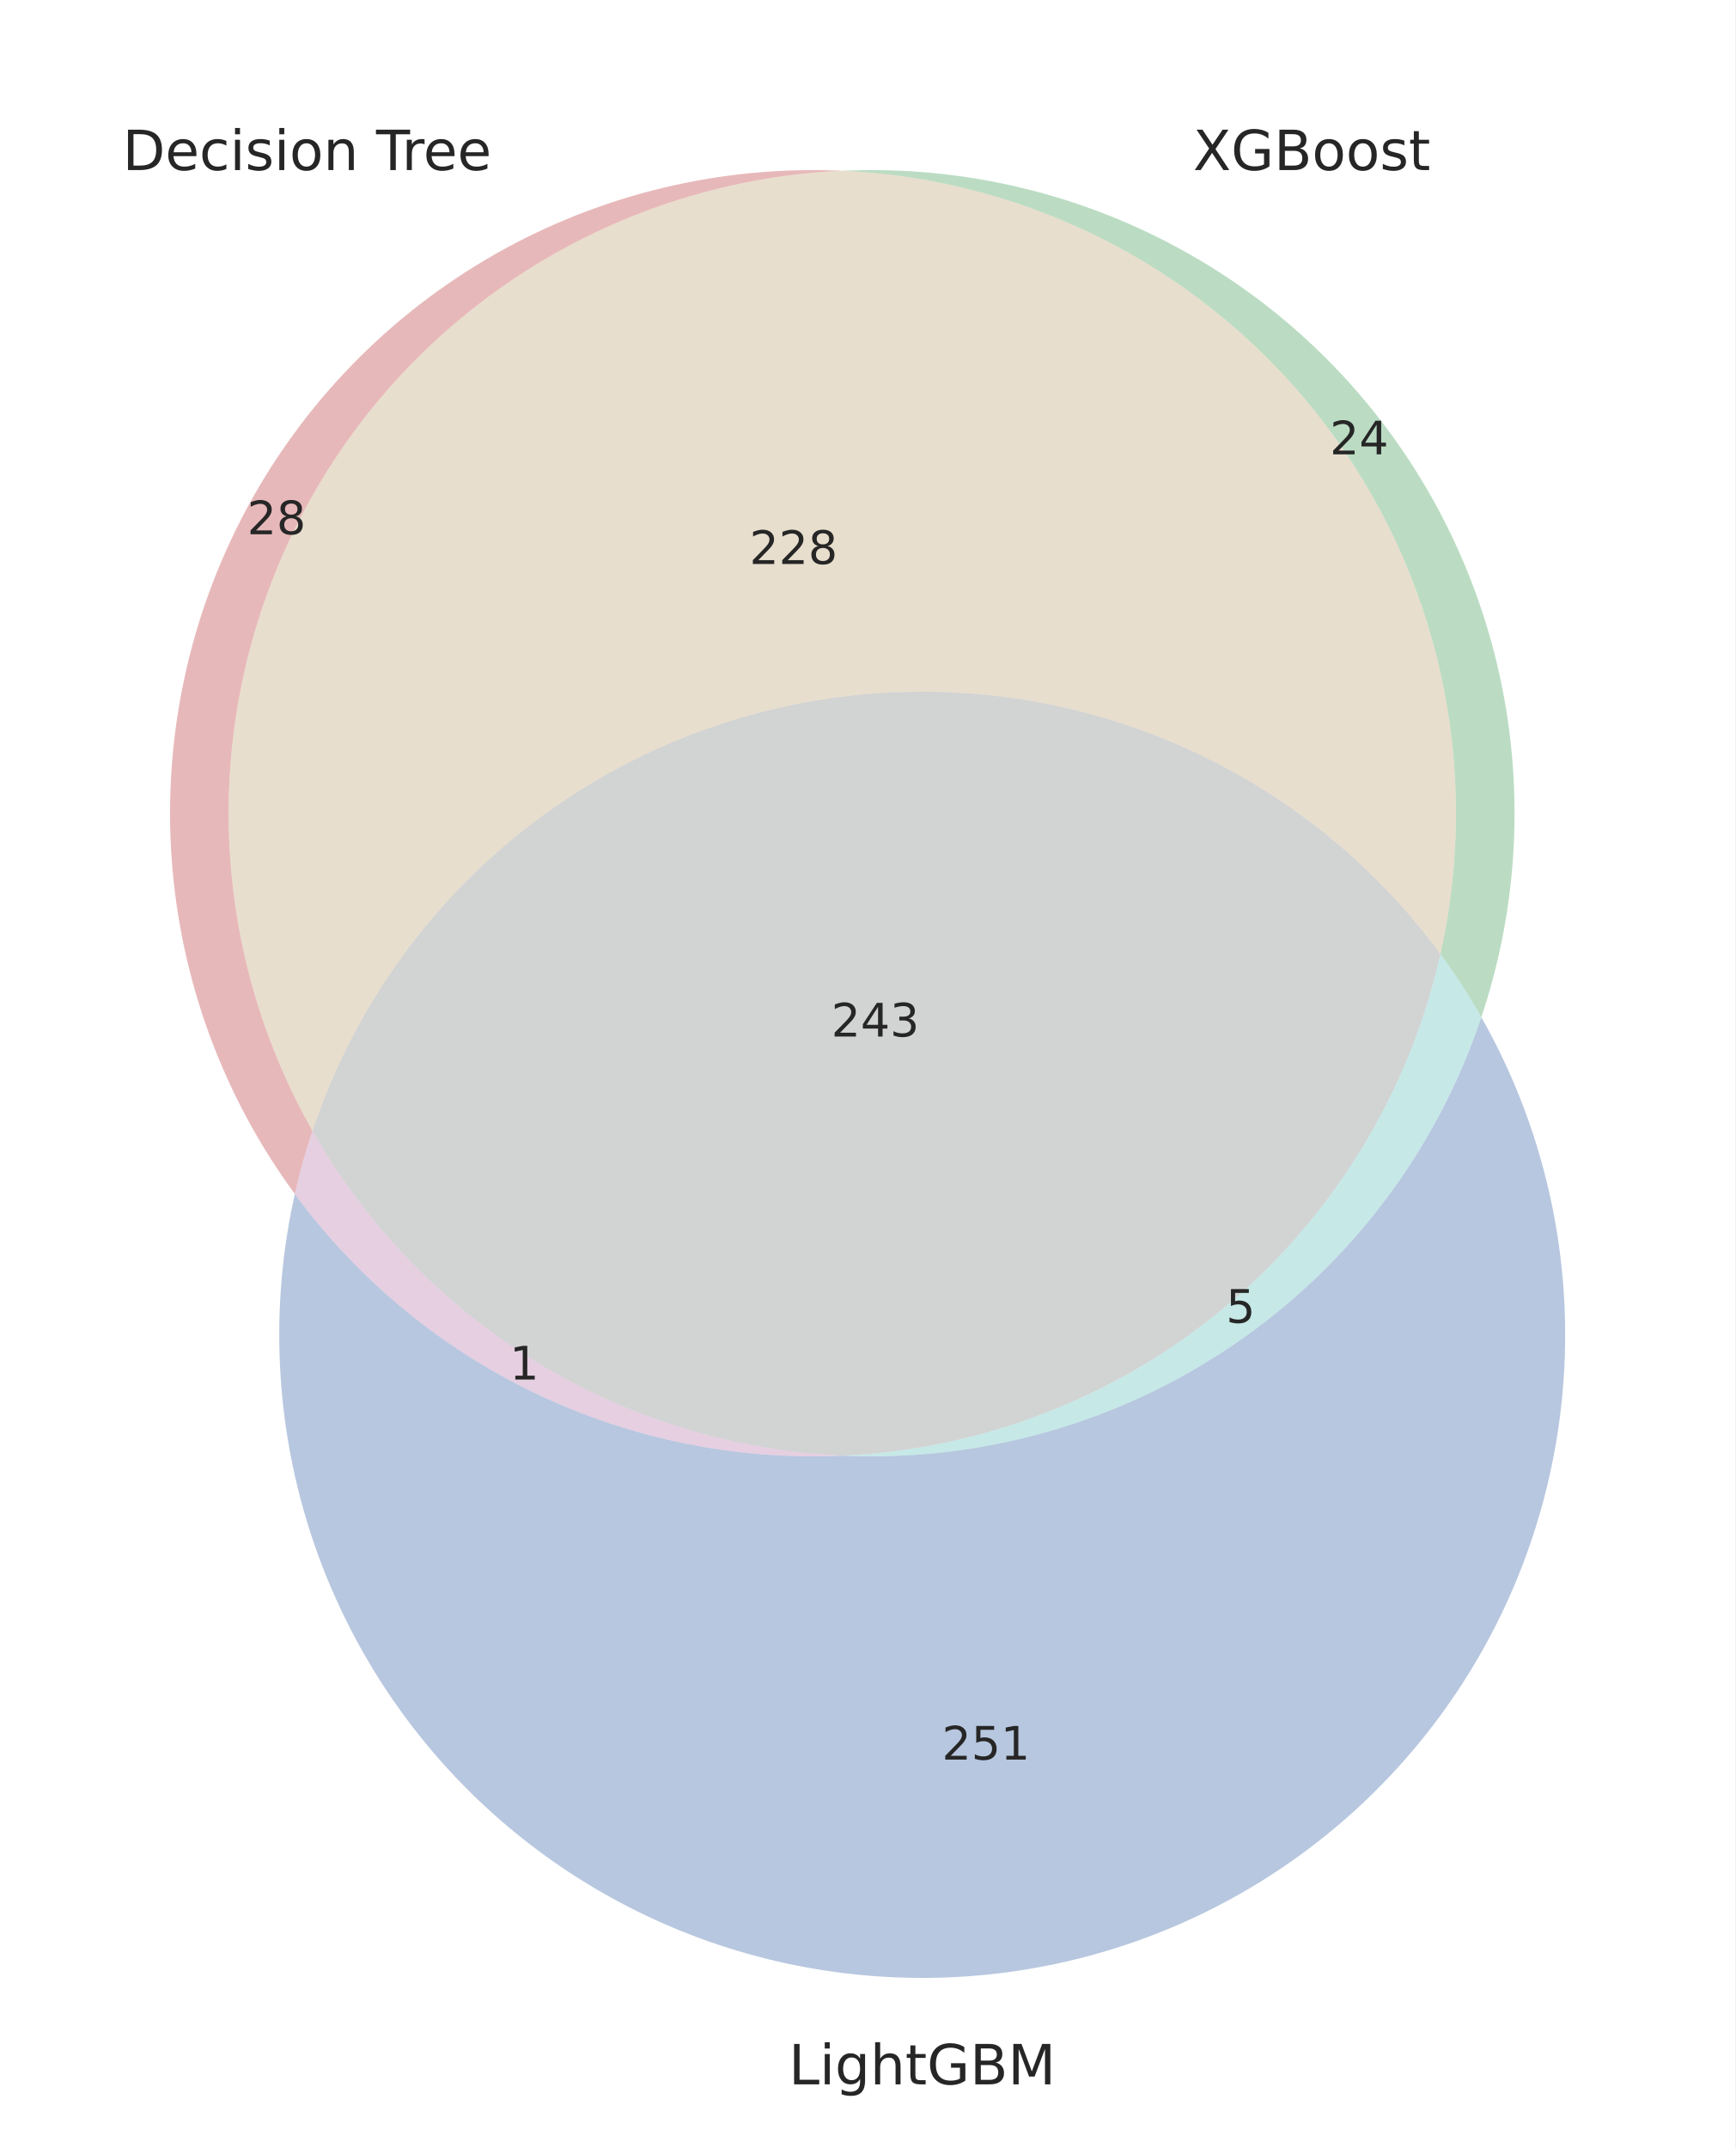
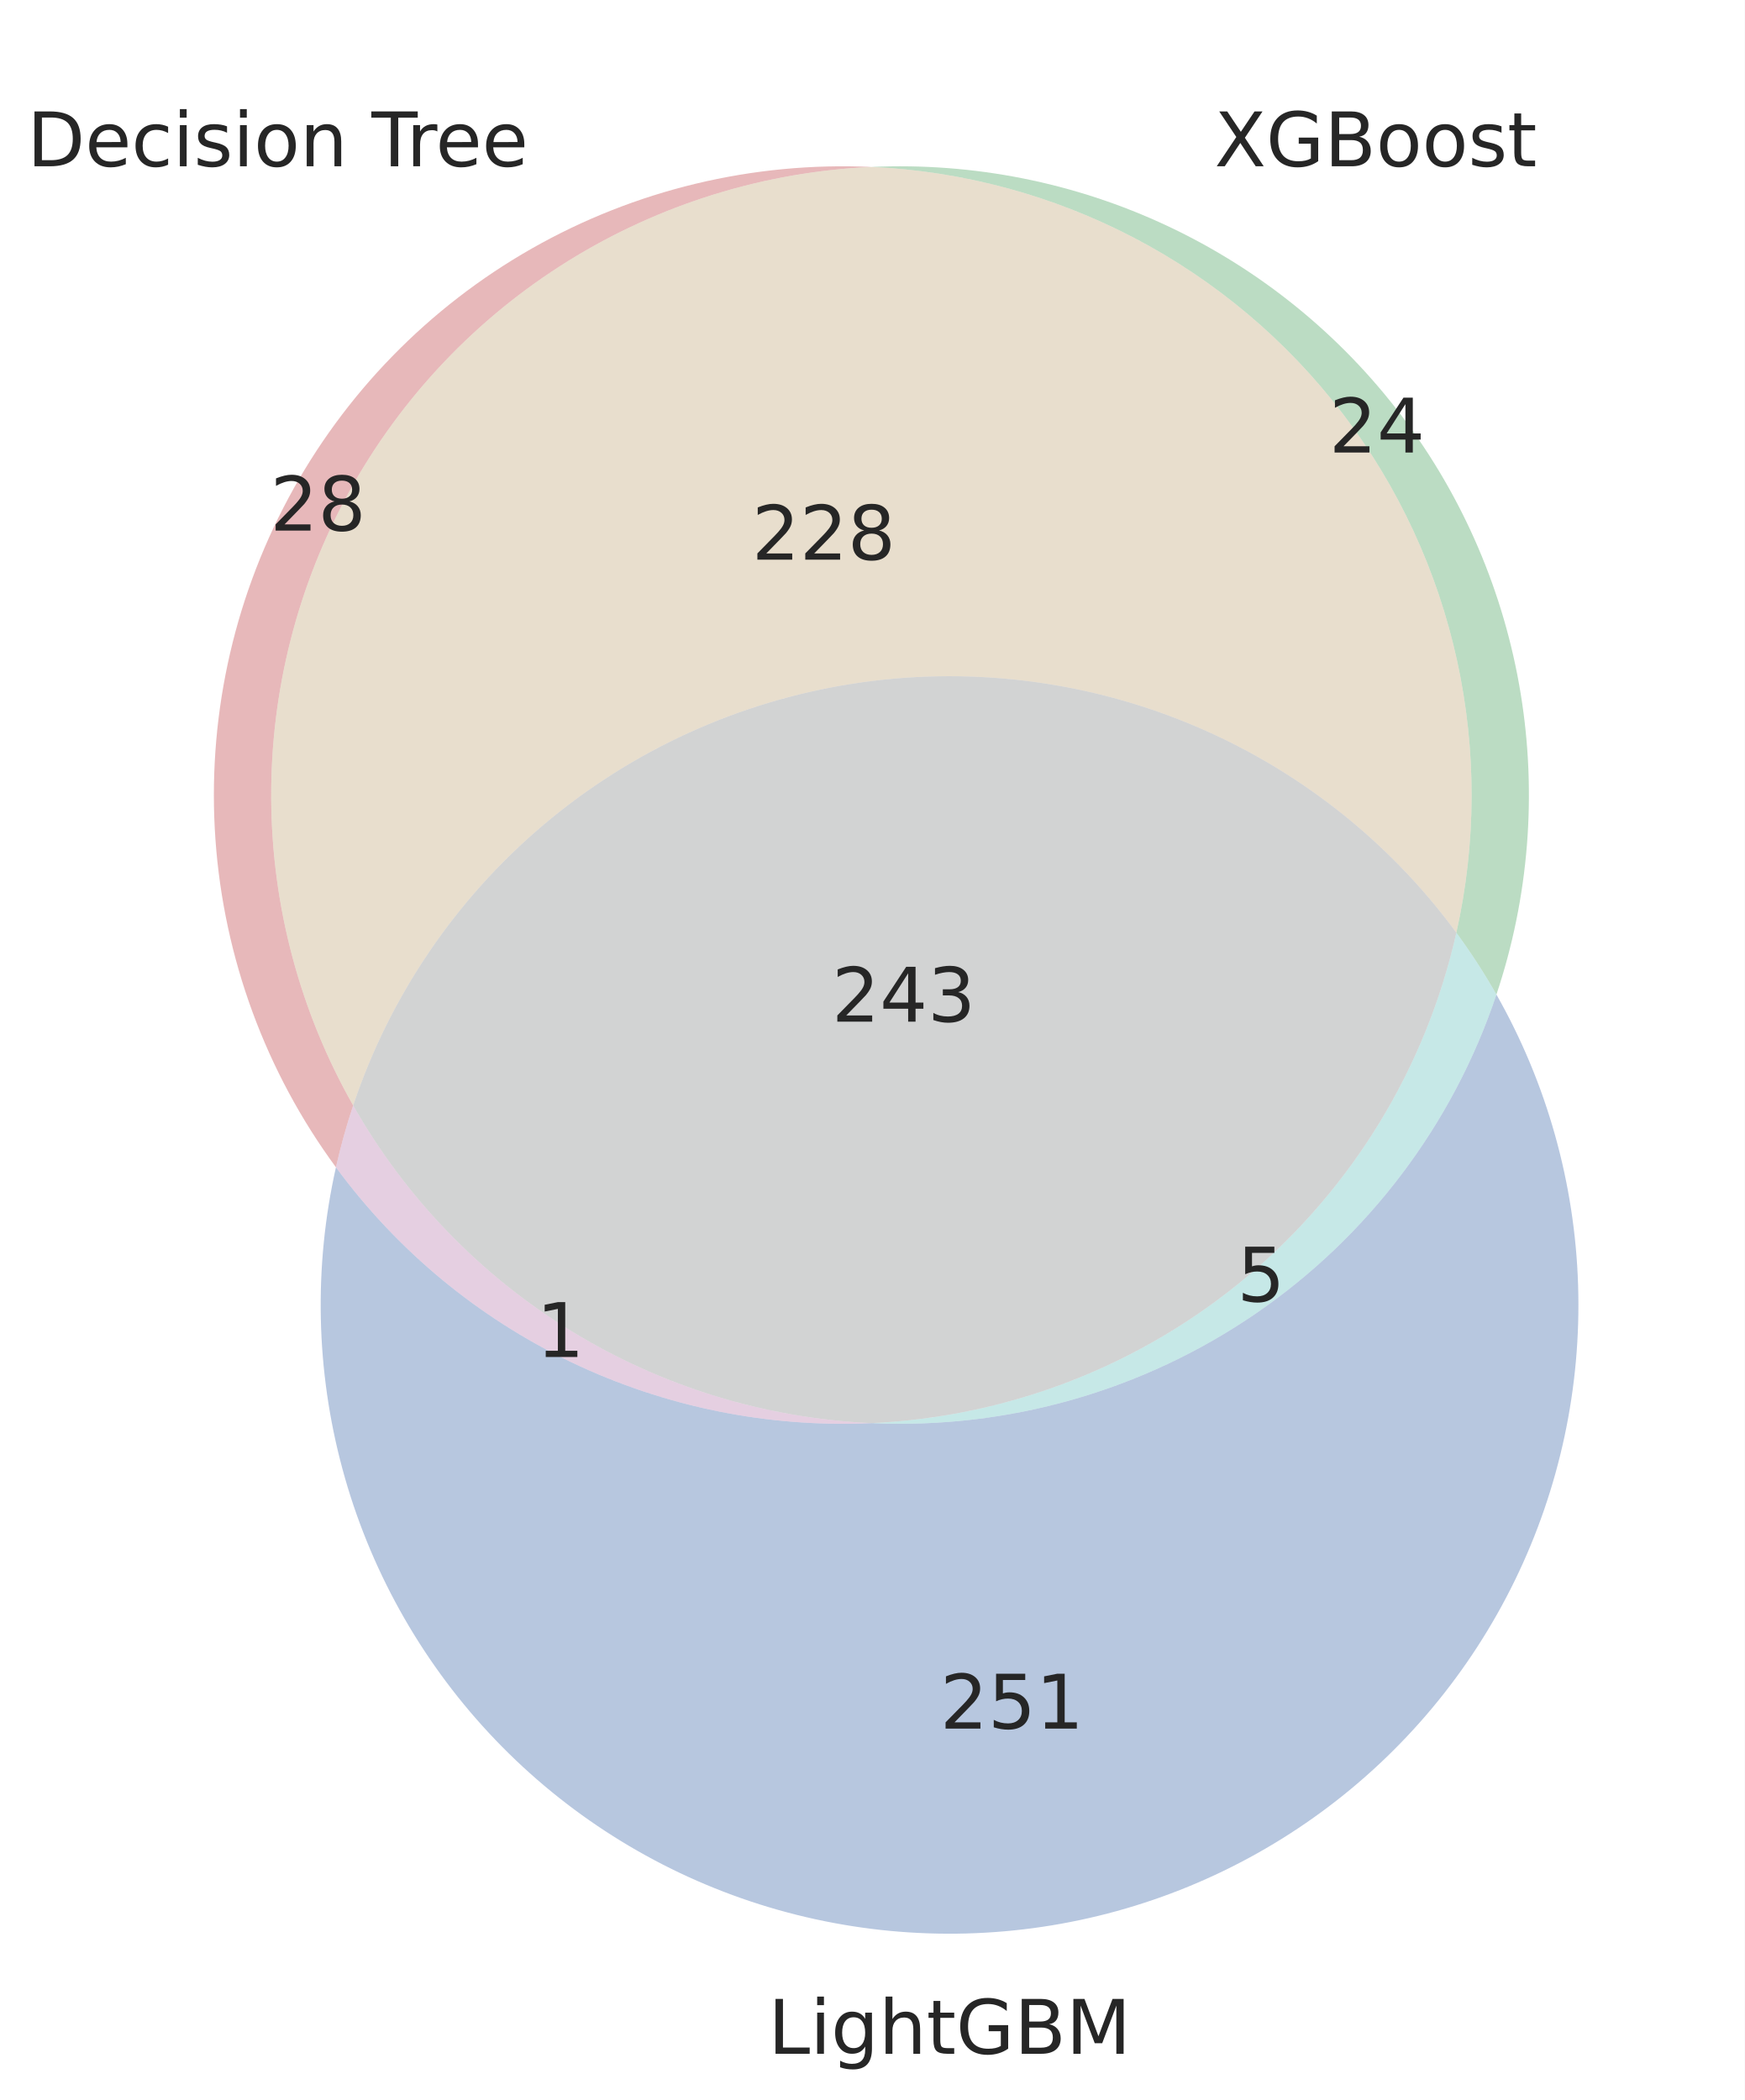
- <svg xmlns="http://www.w3.org/2000/svg" xmlns:xlink="http://www.w3.org/1999/xlink" height="558pt" version="1.1" viewBox="0 0 450.882 558" width="450.882pt">
+ <svg xmlns="http://www.w3.org/2000/svg" xmlns:xlink="http://www.w3.org/1999/xlink" height="558pt" version="1.1" viewBox="0 0 463.515 558" width="463.515pt">
  <defs>
    <style type="text/css">
*{stroke-linecap:butt;stroke-linejoin:round;}
  </style>
  </defs>
  <g id="figure_1">
    <g id="patch_1">
-       <path d="M 0 558  L 450.882 558  L 450.882 0  L 0 0  z " style="fill:#ffffff;" />
+       <path d="M 0 558  L 463.515 558  L 463.515 0  L 0 0  z " style="fill:#ffffff;" />
    </g>
    <g id="axes_1">
      <g id="patch_2">
-         <path clip-path="url(#p01ab1fa084)" d="M 218.866 44.359  C 187.369 42.922 156.099 50.431 128.688 66.013  C 101.278 81.595 78.83 104.623 63.953 132.423  C 49.075 160.222 42.367 191.674 44.608 223.124  C 46.848 254.575 57.947 284.758 76.614 310.167  C 77.237 307.392 77.931 304.634 78.694 301.894  C 79.458 299.154 80.291 296.435 81.193 293.737  C 67.085 268.886 59.585 240.826 59.415 212.25  C 59.244 183.674 66.408 155.526 80.22 130.508  C 94.031 105.491 114.033 84.43 138.305 69.348  C 162.578 54.266 190.319 45.661 218.866 44.359  " style="fill:#c44e52;opacity:0.4;" />
+         <path clip-path="url(#p6f319c680a)" d="M 231.5 44.359  C 200.003 42.922 168.733 50.431 141.322 66.013  C 113.912 81.595 91.464 104.623 76.587 132.423  C 61.709 160.222 55.001 191.674 57.241 223.124  C 59.482 254.575 70.58 284.758 89.248 310.167  C 89.871 307.392 90.564 304.634 91.328 301.894  C 92.091 299.154 92.925 296.435 93.827 293.737  C 79.718 268.886 72.219 240.826 72.048 212.25  C 71.878 183.674 79.042 155.526 92.853 130.508  C 106.665 105.491 126.667 84.43 150.939 69.348  C 175.212 54.266 202.953 45.661 231.5 44.359  " style="fill:#c44e52;opacity:0.4;" />
      </g>
      <g id="patch_3">
-         <path clip-path="url(#p01ab1fa084)" d="M 218.866 44.359  C 243.245 45.471 267.086 51.911 288.708 63.225  C 310.331 74.539 329.214 90.454 344.027 109.849  C 358.839 129.243 369.223 151.649 374.448 175.487  C 379.672 199.325 379.61 224.021 374.267 247.833  C 376.2 250.464 378.056 253.151 379.832 255.891  C 381.607 258.632 383.302 261.423 384.914 264.263  C 393.523 238.534 395.736 211.092 391.361 184.316  C 386.987 157.541 376.156 132.23 359.807 110.578  C 343.458 88.927 322.079 71.58 297.524 60.043  C 272.968 48.506 245.969 43.123 218.866 44.359  " style="fill:#55a868;opacity:0.4;" />
+         <path clip-path="url(#p6f319c680a)" d="M 231.5 44.359  C 255.878 45.471 279.72 51.911 301.342 63.225  C 322.965 74.539 341.848 90.454 356.66 109.849  C 371.473 129.243 381.857 151.649 387.082 175.487  C 392.306 199.325 392.244 224.021 386.901 247.833  C 388.834 250.464 390.69 253.151 392.466 255.891  C 394.241 258.632 395.936 261.423 397.548 264.263  C 406.157 238.534 408.369 211.092 403.995 184.316  C 399.621 157.541 388.789 132.23 372.441 110.578  C 356.092 88.927 334.713 71.58 310.157 60.043  C 285.602 48.506 258.602 43.123 231.5 44.359  " style="fill:#55a868;opacity:0.4;" />
      </g>
      <g id="patch_4">
-         <path clip-path="url(#p01ab1fa084)" d="M 218.866 44.359  C 190.319 45.661 162.578 54.266 138.305 69.348  C 114.033 84.43 94.031 105.491 80.22 130.508  C 66.408 155.526 59.244 183.674 59.415 212.25  C 59.585 240.826 67.085 268.886 81.193 293.737  C 90.906 264.709 108.411 238.901 131.79 219.144  C 155.169 199.386 183.535 186.428 213.775 181.691  C 244.016 176.955 274.985 180.619 303.286 192.282  C 331.586 203.945 356.145 223.164 374.267 247.833  C 379.61 224.021 379.672 199.325 374.448 175.487  C 369.223 151.649 358.839 129.243 344.027 109.849  C 329.214 90.454 310.331 74.539 288.708 63.225  C 267.086 51.911 243.245 45.471 218.866 44.359  " style="fill:#c5ac82;opacity:0.4;" />
+         <path clip-path="url(#p6f319c680a)" d="M 231.5 44.359  C 202.953 45.661 175.212 54.266 150.939 69.348  C 126.667 84.43 106.665 105.491 92.853 130.508  C 79.042 155.526 71.878 183.674 72.048 212.25  C 72.219 240.826 79.718 268.886 93.827 293.737  C 103.539 264.709 121.045 238.901 144.424 219.144  C 167.803 199.386 196.168 186.428 226.409 181.691  C 256.65 176.955 287.619 180.619 315.92 192.282  C 344.22 203.945 368.778 223.164 386.901 247.833  C 392.244 224.021 392.306 199.325 387.082 175.487  C 381.857 151.649 371.473 129.243 356.66 109.849  C 341.848 90.454 322.965 74.539 301.342 63.225  C 279.72 51.911 255.878 45.471 231.5 44.359  " style="fill:#c5ac82;opacity:0.4;" />
      </g>
      <g id="patch_5">
-         <path clip-path="url(#p01ab1fa084)" d="M 76.614 310.167  C 70.674 336.641 71.271 364.167 78.353 390.358  C 85.436 416.549 98.793 440.625 117.266 460.496  C 135.738 480.368 158.777 495.444 184.382 504.416  C 209.988 513.388 237.397 515.989 264.233 511.993  C 291.069 507.997 316.532 497.524 338.413 481.481  C 360.293 465.439 377.94 444.305 389.823 419.914  C 401.705 395.522 407.468 368.599 406.613 341.481  C 405.758 314.363 398.31 287.857 384.914 264.263  C 373.388 298.714 350.933 328.482 320.974 349.03  C 291.015 369.577 255.157 379.803 218.866 378.147  C 191.393 379.401 164.031 373.851 139.217 361.993  C 114.403 350.135 92.897 332.331 76.614 310.167  " style="fill:#4c72b0;opacity:0.4;" />
+         <path clip-path="url(#p6f319c680a)" d="M 89.248 310.167  C 83.308 336.641 83.905 364.167 90.987 390.358  C 98.069 416.549 111.427 440.625 129.899 460.496  C 148.372 480.368 171.411 495.444 197.016 504.416  C 222.621 513.388 250.031 515.989 276.867 511.993  C 303.703 507.997 329.166 497.524 351.046 481.481  C 372.927 465.439 390.574 444.305 402.456 419.914  C 414.339 395.522 420.102 368.599 419.247 341.481  C 418.392 314.363 410.944 287.857 397.548 264.263  C 386.022 298.714 363.567 328.482 333.608 349.03  C 303.649 369.577 267.79 379.803 231.5 378.147  C 204.027 379.401 176.665 373.851 151.851 361.993  C 127.037 350.135 105.531 332.331 89.248 310.167  " style="fill:#4c72b0;opacity:0.4;" />
      </g>
      <g id="patch_6">
-         <path clip-path="url(#p01ab1fa084)" d="M 76.614 310.167  C 92.897 332.331 114.403 350.135 139.217 361.993  C 164.031 373.851 191.393 379.401 218.866 378.147  C 190.656 376.861 163.228 368.442 139.154 353.682  C 115.079 338.921 95.136 318.295 81.193 293.737  C 80.291 296.435 79.458 299.154 78.694 301.894  C 77.931 304.634 77.237 307.392 76.614 310.167  " style="fill:#be86b5;opacity:0.4;" />
+         <path clip-path="url(#p6f319c680a)" d="M 89.248 310.167  C 105.531 332.331 127.037 350.135 151.851 361.993  C 176.665 373.851 204.027 379.401 231.5 378.147  C 203.29 376.861 175.862 368.442 151.787 353.682  C 127.713 338.921 107.769 318.295 93.827 293.737  C 92.925 296.435 92.091 299.154 91.328 301.894  C 90.564 304.634 89.871 307.392 89.248 310.167  " style="fill:#be86b5;opacity:0.4;" />
      </g>
      <g id="patch_7">
-         <path clip-path="url(#p01ab1fa084)" d="M 374.267 247.833  C 366.245 283.585 346.679 315.724 318.603 339.268  C 290.526 362.812 255.47 376.478 218.866 378.147  C 255.157 379.803 291.015 369.577 320.974 349.03  C 350.933 328.482 373.388 298.714 384.914 264.263  C 383.302 261.423 381.607 258.632 379.832 255.891  C 378.056 253.151 376.2 250.464 374.267 247.833  " style="fill:#71c5c4;opacity:0.4;" />
+         <path clip-path="url(#p6f319c680a)" d="M 386.901 247.833  C 378.879 283.585 359.313 315.724 331.236 339.268  C 303.16 362.812 268.103 376.478 231.5 378.147  C 267.79 379.803 303.649 369.577 333.608 349.03  C 363.567 328.482 386.022 298.714 397.548 264.263  C 395.936 261.423 394.241 258.632 392.466 255.891  C 390.69 253.151 388.834 250.464 386.901 247.833  " style="fill:#71c5c4;opacity:0.4;" />
      </g>
      <g id="patch_8">
-         <path clip-path="url(#p01ab1fa084)" d="M 81.193 293.737  C 95.136 318.295 115.079 338.921 139.154 353.682  C 163.228 368.442 190.656 376.861 218.866 378.147  C 255.47 376.478 290.526 362.812 318.603 339.268  C 346.679 315.724 366.245 283.585 374.267 247.833  C 356.145 223.164 331.586 203.945 303.286 192.282  C 274.985 180.619 244.016 176.955 213.775 181.691  C 183.535 186.428 155.169 199.386 131.79 219.144  C 108.411 238.901 90.906 264.709 81.193 293.737  " style="fill:#8f9091;opacity:0.4;" />
+         <path clip-path="url(#p6f319c680a)" d="M 93.827 293.737  C 107.769 318.295 127.713 338.921 151.787 353.682  C 175.862 368.442 203.29 376.861 231.5 378.147  C 268.103 376.478 303.16 362.812 331.236 339.268  C 359.313 315.724 378.879 283.585 386.901 247.833  C 368.778 223.164 344.22 203.945 315.92 192.282  C 287.619 180.619 256.65 176.955 226.409 181.691  C 196.168 186.428 167.803 199.386 144.424 219.144  C 121.045 238.901 103.539 264.709 93.827 293.737  " style="fill:#8f9091;opacity:0.4;" />
      </g>
      <g id="text_1">
        <defs>
          <path d="M 19.188 8.297  L 53.609 8.297  L 53.609 0  L 7.328 0  L 7.328 8.297  Q 12.938 14.109 22.625 23.891  Q 32.328 33.688 34.812 36.531  Q 39.547 41.844 41.422 45.531  Q 43.312 49.219 43.312 52.781  Q 43.312 58.594 39.234 62.25  Q 35.156 65.922 28.609 65.922  Q 23.969 65.922 18.812 64.312  Q 13.672 62.703 7.812 59.422  L 7.812 69.391  Q 13.766 71.781 18.938 73  Q 24.125 74.219 28.422 74.219  Q 39.75 74.219 46.484 68.547  Q 53.219 62.891 53.219 53.422  Q 53.219 48.922 51.531 44.891  Q 49.859 40.875 45.406 35.406  Q 44.188 33.984 37.641 27.219  Q 31.109 20.453 19.188 8.297  z " id="DejaVuSans-50" />
          <path d="M 31.781 34.625  Q 24.75 34.625 20.719 30.859  Q 16.703 27.094 16.703 20.516  Q 16.703 13.922 20.719 10.156  Q 24.75 6.391 31.781 6.391  Q 38.812 6.391 42.859 10.172  Q 46.922 13.969 46.922 20.516  Q 46.922 27.094 42.891 30.859  Q 38.875 34.625 31.781 34.625  z M 21.922 38.812  Q 15.578 40.375 12.031 44.719  Q 8.5 49.078 8.5 55.328  Q 8.5 64.062 14.719 69.141  Q 20.953 74.219 31.781 74.219  Q 42.672 74.219 48.875 69.141  Q 55.078 64.062 55.078 55.328  Q 55.078 49.078 51.531 44.719  Q 48 40.375 41.703 38.812  Q 48.828 37.156 52.797 32.312  Q 56.781 27.484 56.781 20.516  Q 56.781 9.906 50.312 4.234  Q 43.844 -1.422 31.781 -1.422  Q 19.734 -1.422 13.25 4.234  Q 6.781 9.906 6.781 20.516  Q 6.781 27.484 10.781 32.312  Q 14.797 37.156 21.922 38.812  z M 18.312 54.391  Q 18.312 48.734 21.844 45.562  Q 25.391 42.391 31.781 42.391  Q 38.141 42.391 41.719 45.562  Q 45.312 48.734 45.312 54.391  Q 45.312 60.062 41.719 63.234  Q 38.141 66.406 31.781 66.406  Q 25.391 66.406 21.844 63.234  Q 18.312 60.062 18.312 54.391  z " id="DejaVuSans-56" />
        </defs>
-         <g style="fill:#262626;" transform="translate(64.21891 138.7841)scale(0.12 -0.12)">
+         <g style="fill:#262626;" transform="translate(71.76275 140.9916)scale(0.2 -0.2)">
          <use xlink:href="#DejaVuSans-50" />
          <use x="63.623" xlink:href="#DejaVuSans-56" />
        </g>
      </g>
      <g id="text_2">
        <defs>
          <path d="M 37.797 64.312  L 12.891 25.391  L 37.797 25.391  z M 35.203 72.906  L 47.609 72.906  L 47.609 25.391  L 58.016 25.391  L 58.016 17.188  L 47.609 17.188  L 47.609 0  L 37.797 0  L 37.797 17.188  L 4.891 17.188  L 4.891 26.703  z " id="DejaVuSans-52" />
        </defs>
-         <g style="fill:#262626;" transform="translate(345.5437 118.0355)scale(0.12 -0.12)">
+         <g style="fill:#262626;" transform="translate(353.0875 120.243)scale(0.2 -0.2)">
          <use xlink:href="#DejaVuSans-50" />
          <use x="63.623" xlink:href="#DejaVuSans-52" />
        </g>
      </g>
      <g id="text_3">
-         <g style="fill:#262626;" transform="translate(194.7464 146.5058)scale(0.12 -0.12)">
+         <g style="fill:#262626;" transform="translate(199.7452 148.7133)scale(0.2 -0.2)">
          <use xlink:href="#DejaVuSans-50" />
          <use x="63.623" xlink:href="#DejaVuSans-50" />
          <use x="127.246" xlink:href="#DejaVuSans-56" />
        </g>
      </g>
      <g id="text_4">
        <defs>
          <path d="M 10.797 72.906  L 49.516 72.906  L 49.516 64.594  L 19.828 64.594  L 19.828 46.734  Q 21.969 47.469 24.109 47.828  Q 26.266 48.188 28.422 48.188  Q 40.625 48.188 47.75 41.5  Q 54.891 34.812 54.891 23.391  Q 54.891 11.625 47.562 5.094  Q 40.234 -1.422 26.906 -1.422  Q 22.312 -1.422 17.547 -0.641  Q 12.797 0.141 7.719 1.703  L 7.719 11.625  Q 12.109 9.234 16.797 8.062  Q 21.484 6.891 26.703 6.891  Q 35.156 6.891 40.078 11.328  Q 45.016 15.766 45.016 23.391  Q 45.016 31 40.078 35.438  Q 35.156 39.891 26.703 39.891  Q 22.75 39.891 18.812 39.016  Q 14.891 38.141 10.797 36.281  z " id="DejaVuSans-53" />
          <path d="M 12.406 8.297  L 28.516 8.297  L 28.516 63.922  L 10.984 60.406  L 10.984 69.391  L 28.422 72.906  L 38.281 72.906  L 38.281 8.297  L 54.391 8.297  L 54.391 0  L 12.406 0  z " id="DejaVuSans-49" />
        </defs>
-         <g style="fill:#262626;" transform="translate(244.7437 457.1057)scale(0.12 -0.12)">
+         <g style="fill:#262626;" transform="translate(249.7425 459.3132)scale(0.2 -0.2)">
          <use xlink:href="#DejaVuSans-50" />
          <use x="63.623" xlink:href="#DejaVuSans-53" />
          <use x="127.246" xlink:href="#DejaVuSans-49" />
        </g>
      </g>
      <g id="text_5">
-         <g style="fill:#262626;" transform="translate(132.4166 358.3677)scale(0.12 -0.12)">
+         <g style="fill:#262626;" transform="translate(142.5054 360.5752)scale(0.2 -0.2)">
          <use xlink:href="#DejaVuSans-49" />
        </g>
      </g>
      <g id="text_6">
-         <g style="fill:#262626;" transform="translate(318.559 343.6291)scale(0.12 -0.12)">
+         <g style="fill:#262626;" transform="translate(328.6478 345.8366)scale(0.2 -0.2)">
          <use xlink:href="#DejaVuSans-53" />
        </g>
      </g>
      <g id="text_7">
        <defs>
          <path d="M 40.578 39.312  Q 47.656 37.797 51.625 33  Q 55.609 28.219 55.609 21.188  Q 55.609 10.406 48.188 4.484  Q 40.766 -1.422 27.094 -1.422  Q 22.516 -1.422 17.656 -0.516  Q 12.797 0.391 7.625 2.203  L 7.625 11.719  Q 11.719 9.328 16.594 8.109  Q 21.484 6.891 26.812 6.891  Q 36.078 6.891 40.938 10.547  Q 45.797 14.203 45.797 21.188  Q 45.797 27.641 41.281 31.266  Q 36.766 34.906 28.719 34.906  L 20.219 34.906  L 20.219 43.016  L 29.109 43.016  Q 36.375 43.016 40.234 45.922  Q 44.094 48.828 44.094 54.297  Q 44.094 59.906 40.109 62.906  Q 36.141 65.922 28.719 65.922  Q 24.656 65.922 20.016 65.031  Q 15.375 64.156 9.812 62.312  L 9.812 71.094  Q 15.438 72.656 20.344 73.438  Q 25.25 74.219 29.594 74.219  Q 40.828 74.219 47.359 69.109  Q 53.906 64.016 53.906 55.328  Q 53.906 49.266 50.438 45.094  Q 46.969 40.922 40.578 39.312  z " id="DejaVuSans-51" />
        </defs>
-         <g style="fill:#262626;" transform="translate(215.9859 269.2692)scale(0.12 -0.12)">
+         <g style="fill:#262626;" transform="translate(220.9847 271.4767)scale(0.2 -0.2)">
          <use xlink:href="#DejaVuSans-50" />
          <use x="63.623" xlink:href="#DejaVuSans-52" />
          <use x="127.246" xlink:href="#DejaVuSans-51" />
        </g>
      </g>
      <g id="text_8">
        <defs>
          <path d="M 19.672 64.797  L 19.672 8.109  L 31.594 8.109  Q 46.688 8.109 53.688 14.938  Q 60.688 21.781 60.688 36.531  Q 60.688 51.172 53.688 57.984  Q 46.688 64.797 31.594 64.797  z M 9.812 72.906  L 30.078 72.906  Q 51.266 72.906 61.172 64.094  Q 71.094 55.281 71.094 36.531  Q 71.094 17.672 61.125 8.828  Q 51.172 0 30.078 0  L 9.812 0  z " id="DejaVuSans-68" />
          <path d="M 56.203 29.594  L 56.203 25.203  L 14.891 25.203  Q 15.484 15.922 20.484 11.062  Q 25.484 6.203 34.422 6.203  Q 39.594 6.203 44.453 7.469  Q 49.312 8.734 54.109 11.281  L 54.109 2.781  Q 49.266 0.734 44.188 -0.344  Q 39.109 -1.422 33.891 -1.422  Q 20.797 -1.422 13.156 6.188  Q 5.516 13.812 5.516 26.812  Q 5.516 40.234 12.766 48.109  Q 20.016 56 32.328 56  Q 43.359 56 49.781 48.891  Q 56.203 41.797 56.203 29.594  z M 47.219 32.234  Q 47.125 39.594 43.094 43.984  Q 39.062 48.391 32.422 48.391  Q 24.906 48.391 20.391 44.141  Q 15.875 39.891 15.188 32.172  z " id="DejaVuSans-101" />
          <path d="M 48.781 52.594  L 48.781 44.188  Q 44.969 46.297 41.141 47.344  Q 37.312 48.391 33.406 48.391  Q 24.656 48.391 19.812 42.844  Q 14.984 37.312 14.984 27.297  Q 14.984 17.281 19.812 11.734  Q 24.656 6.203 33.406 6.203  Q 37.312 6.203 41.141 7.25  Q 44.969 8.297 48.781 10.406  L 48.781 2.094  Q 45.016 0.344 40.984 -0.531  Q 36.969 -1.422 32.422 -1.422  Q 20.062 -1.422 12.781 6.344  Q 5.516 14.109 5.516 27.297  Q 5.516 40.672 12.859 48.328  Q 20.219 56 33.016 56  Q 37.156 56 41.109 55.141  Q 45.062 54.297 48.781 52.594  z " id="DejaVuSans-99" />
          <path d="M 9.422 54.688  L 18.406 54.688  L 18.406 0  L 9.422 0  z M 9.422 75.984  L 18.406 75.984  L 18.406 64.594  L 9.422 64.594  z " id="DejaVuSans-105" />
          <path d="M 44.281 53.078  L 44.281 44.578  Q 40.484 46.531 36.375 47.5  Q 32.281 48.484 27.875 48.484  Q 21.188 48.484 17.844 46.438  Q 14.5 44.391 14.5 40.281  Q 14.5 37.156 16.891 35.375  Q 19.281 33.594 26.516 31.984  L 29.594 31.297  Q 39.156 29.25 43.188 25.516  Q 47.219 21.781 47.219 15.094  Q 47.219 7.469 41.188 3.016  Q 35.156 -1.422 24.609 -1.422  Q 20.219 -1.422 15.453 -0.562  Q 10.688 0.297 5.422 2  L 5.422 11.281  Q 10.406 8.688 15.234 7.391  Q 20.062 6.109 24.812 6.109  Q 31.156 6.109 34.562 8.281  Q 37.984 10.453 37.984 14.406  Q 37.984 18.062 35.516 20.016  Q 33.062 21.969 24.703 23.781  L 21.578 24.516  Q 13.234 26.266 9.516 29.906  Q 5.812 33.547 5.812 39.891  Q 5.812 47.609 11.281 51.797  Q 16.75 56 26.812 56  Q 31.781 56 36.172 55.266  Q 40.578 54.547 44.281 53.078  z " id="DejaVuSans-115" />
          <path d="M 30.609 48.391  Q 23.391 48.391 19.188 42.75  Q 14.984 37.109 14.984 27.297  Q 14.984 17.484 19.156 11.844  Q 23.344 6.203 30.609 6.203  Q 37.797 6.203 41.984 11.859  Q 46.188 17.531 46.188 27.297  Q 46.188 37.016 41.984 42.703  Q 37.797 48.391 30.609 48.391  z M 30.609 56  Q 42.328 56 49.016 48.375  Q 55.719 40.766 55.719 27.297  Q 55.719 13.875 49.016 6.219  Q 42.328 -1.422 30.609 -1.422  Q 18.844 -1.422 12.172 6.219  Q 5.516 13.875 5.516 27.297  Q 5.516 40.766 12.172 48.375  Q 18.844 56 30.609 56  z " id="DejaVuSans-111" />
          <path d="M 54.891 33.016  L 54.891 0  L 45.906 0  L 45.906 32.719  Q 45.906 40.484 42.875 44.328  Q 39.844 48.188 33.797 48.188  Q 26.516 48.188 22.312 43.547  Q 18.109 38.922 18.109 30.906  L 18.109 0  L 9.078 0  L 9.078 54.688  L 18.109 54.688  L 18.109 46.188  Q 21.344 51.125 25.703 53.562  Q 30.078 56 35.797 56  Q 45.219 56 50.047 50.172  Q 54.891 44.344 54.891 33.016  z " id="DejaVuSans-110" />
          <path id="DejaVuSans-32" />
          <path d="M -0.297 72.906  L 61.375 72.906  L 61.375 64.594  L 35.5 64.594  L 35.5 0  L 25.594 0  L 25.594 64.594  L -0.297 64.594  z " id="DejaVuSans-84" />
          <path d="M 41.109 46.297  Q 39.594 47.172 37.812 47.578  Q 36.031 48 33.891 48  Q 26.266 48 22.188 43.047  Q 18.109 38.094 18.109 28.812  L 18.109 0  L 9.078 0  L 9.078 54.688  L 18.109 54.688  L 18.109 46.188  Q 20.953 51.172 25.484 53.578  Q 30.031 56 36.531 56  Q 37.453 56 38.578 55.875  Q 39.703 55.766 41.062 55.516  z " id="DejaVuSans-114" />
        </defs>
-         <g style="fill:#262626;" transform="translate(31.84903 44.18537)scale(0.144 -0.144)">
+         <g style="fill:#262626;" transform="translate(7.2 44.18537)scale(0.2 -0.2)">
          <use xlink:href="#DejaVuSans-68" />
          <use x="77.002" xlink:href="#DejaVuSans-101" />
          <use x="138.525" xlink:href="#DejaVuSans-99" />
          <use x="193.506" xlink:href="#DejaVuSans-105" />
          <use x="221.289" xlink:href="#DejaVuSans-115" />
          <use x="273.389" xlink:href="#DejaVuSans-105" />
          <use x="301.172" xlink:href="#DejaVuSans-111" />
          <use x="362.354" xlink:href="#DejaVuSans-110" />
          <use x="425.732" xlink:href="#DejaVuSans-32" />
          <use x="457.52" xlink:href="#DejaVuSans-84" />
          <use x="503.854" xlink:href="#DejaVuSans-114" />
          <use x="542.717" xlink:href="#DejaVuSans-101" />
          <use x="604.24" xlink:href="#DejaVuSans-101" />
        </g>
      </g>
      <g id="text_9">
        <defs>
          <path d="M 6.297 72.906  L 16.891 72.906  L 35.016 45.797  L 53.219 72.906  L 63.812 72.906  L 40.375 37.891  L 65.375 0  L 54.781 0  L 34.281 31  L 13.625 0  L 2.984 0  L 29 38.922  z " id="DejaVuSans-88" />
          <path d="M 59.516 10.406  L 59.516 29.984  L 43.406 29.984  L 43.406 38.094  L 69.281 38.094  L 69.281 6.781  Q 63.578 2.734 56.688 0.656  Q 49.812 -1.422 42 -1.422  Q 24.906 -1.422 15.25 8.562  Q 5.609 18.562 5.609 36.375  Q 5.609 54.25 15.25 64.234  Q 24.906 74.219 42 74.219  Q 49.125 74.219 55.547 72.453  Q 61.969 70.703 67.391 67.281  L 67.391 56.781  Q 61.922 61.422 55.766 63.766  Q 49.609 66.109 42.828 66.109  Q 29.438 66.109 22.719 58.641  Q 16.016 51.172 16.016 36.375  Q 16.016 21.625 22.719 14.156  Q 29.438 6.688 42.828 6.688  Q 48.047 6.688 52.141 7.594  Q 56.25 8.5 59.516 10.406  z " id="DejaVuSans-71" />
          <path d="M 19.672 34.812  L 19.672 8.109  L 35.5 8.109  Q 43.453 8.109 47.281 11.406  Q 51.125 14.703 51.125 21.484  Q 51.125 28.328 47.281 31.562  Q 43.453 34.812 35.5 34.812  z M 19.672 64.797  L 19.672 42.828  L 34.281 42.828  Q 41.5 42.828 45.031 45.531  Q 48.578 48.25 48.578 53.812  Q 48.578 59.328 45.031 62.062  Q 41.5 64.797 34.281 64.797  z M 9.812 72.906  L 35.016 72.906  Q 46.297 72.906 52.391 68.219  Q 58.5 63.531 58.5 54.891  Q 58.5 48.188 55.375 44.234  Q 52.25 40.281 46.188 39.312  Q 53.469 37.75 57.5 32.781  Q 61.531 27.828 61.531 20.406  Q 61.531 10.641 54.891 5.312  Q 48.25 0 35.984 0  L 9.812 0  z " id="DejaVuSans-66" />
          <path d="M 18.312 70.219  L 18.312 54.688  L 36.812 54.688  L 36.812 47.703  L 18.312 47.703  L 18.312 18.016  Q 18.312 11.328 20.141 9.422  Q 21.969 7.516 27.594 7.516  L 36.812 7.516  L 36.812 0  L 27.594 0  Q 17.188 0 13.234 3.875  Q 9.281 7.766 9.281 18.016  L 9.281 47.703  L 2.688 47.703  L 2.688 54.688  L 9.281 54.688  L 9.281 70.219  z " id="DejaVuSans-116" />
        </defs>
-         <g style="fill:#262626;" transform="translate(310.0133 44.18537)scale(0.144 -0.144)">
+         <g style="fill:#262626;" transform="translate(322.6471 44.18537)scale(0.2 -0.2)">
          <use xlink:href="#DejaVuSans-88" />
          <use x="68.506" xlink:href="#DejaVuSans-71" />
          <use x="145.996" xlink:href="#DejaVuSans-66" />
          <use x="214.6" xlink:href="#DejaVuSans-111" />
          <use x="275.781" xlink:href="#DejaVuSans-111" />
          <use x="336.963" xlink:href="#DejaVuSans-115" />
          <use x="389.062" xlink:href="#DejaVuSans-116" />
        </g>
      </g>
      <g id="text_10">
        <defs>
          <path d="M 9.812 72.906  L 19.672 72.906  L 19.672 8.297  L 55.172 8.297  L 55.172 0  L 9.812 0  z " id="DejaVuSans-76" />
          <path d="M 45.406 27.984  Q 45.406 37.75 41.375 43.109  Q 37.359 48.484 30.078 48.484  Q 22.859 48.484 18.828 43.109  Q 14.797 37.75 14.797 27.984  Q 14.797 18.266 18.828 12.891  Q 22.859 7.516 30.078 7.516  Q 37.359 7.516 41.375 12.891  Q 45.406 18.266 45.406 27.984  z M 54.391 6.781  Q 54.391 -7.172 48.188 -13.984  Q 42 -20.797 29.203 -20.797  Q 24.469 -20.797 20.266 -20.094  Q 16.062 -19.391 12.109 -17.922  L 12.109 -9.188  Q 16.062 -11.328 19.922 -12.344  Q 23.781 -13.375 27.781 -13.375  Q 36.625 -13.375 41.016 -8.766  Q 45.406 -4.156 45.406 5.172  L 45.406 9.625  Q 42.625 4.781 38.281 2.391  Q 33.938 0 27.875 0  Q 17.828 0 11.672 7.656  Q 5.516 15.328 5.516 27.984  Q 5.516 40.672 11.672 48.328  Q 17.828 56 27.875 56  Q 33.938 56 38.281 53.609  Q 42.625 51.219 45.406 46.391  L 45.406 54.688  L 54.391 54.688  z " id="DejaVuSans-103" />
          <path d="M 54.891 33.016  L 54.891 0  L 45.906 0  L 45.906 32.719  Q 45.906 40.484 42.875 44.328  Q 39.844 48.188 33.797 48.188  Q 26.516 48.188 22.312 43.547  Q 18.109 38.922 18.109 30.906  L 18.109 0  L 9.078 0  L 9.078 75.984  L 18.109 75.984  L 18.109 46.188  Q 21.344 51.125 25.703 53.562  Q 30.078 56 35.797 56  Q 45.219 56 50.047 50.172  Q 54.891 44.344 54.891 33.016  z " id="DejaVuSans-104" />
          <path d="M 9.812 72.906  L 24.516 72.906  L 43.109 23.297  L 61.812 72.906  L 76.516 72.906  L 76.516 0  L 66.891 0  L 66.891 64.016  L 48.094 14.016  L 38.188 14.016  L 19.391 64.016  L 19.391 0  L 9.812 0  z " id="DejaVuSans-77" />
        </defs>
-         <g style="fill:#262626;" transform="translate(204.929 541.4632)scale(0.144 -0.144)">
+         <g style="fill:#262626;" transform="translate(204.0686 545.7183)scale(0.2 -0.2)">
          <use xlink:href="#DejaVuSans-76" />
          <use x="55.713" xlink:href="#DejaVuSans-105" />
          <use x="83.496" xlink:href="#DejaVuSans-103" />
          <use x="146.973" xlink:href="#DejaVuSans-104" />
          <use x="210.352" xlink:href="#DejaVuSans-116" />
          <use x="249.561" xlink:href="#DejaVuSans-71" />
          <use x="327.051" xlink:href="#DejaVuSans-66" />
          <use x="395.654" xlink:href="#DejaVuSans-77" />
        </g>
      </g>
    </g>
  </g>
  <defs>
-     <clipPath id="p01ab1fa084">
-       <rect height="543.6" width="436.482" x="7.2" y="7.2" />
+     <clipPath id="p6f319c680a">
+       <rect height="543.6" width="436.482" x="19.834" y="7.2" />
    </clipPath>
  </defs>
</svg>
